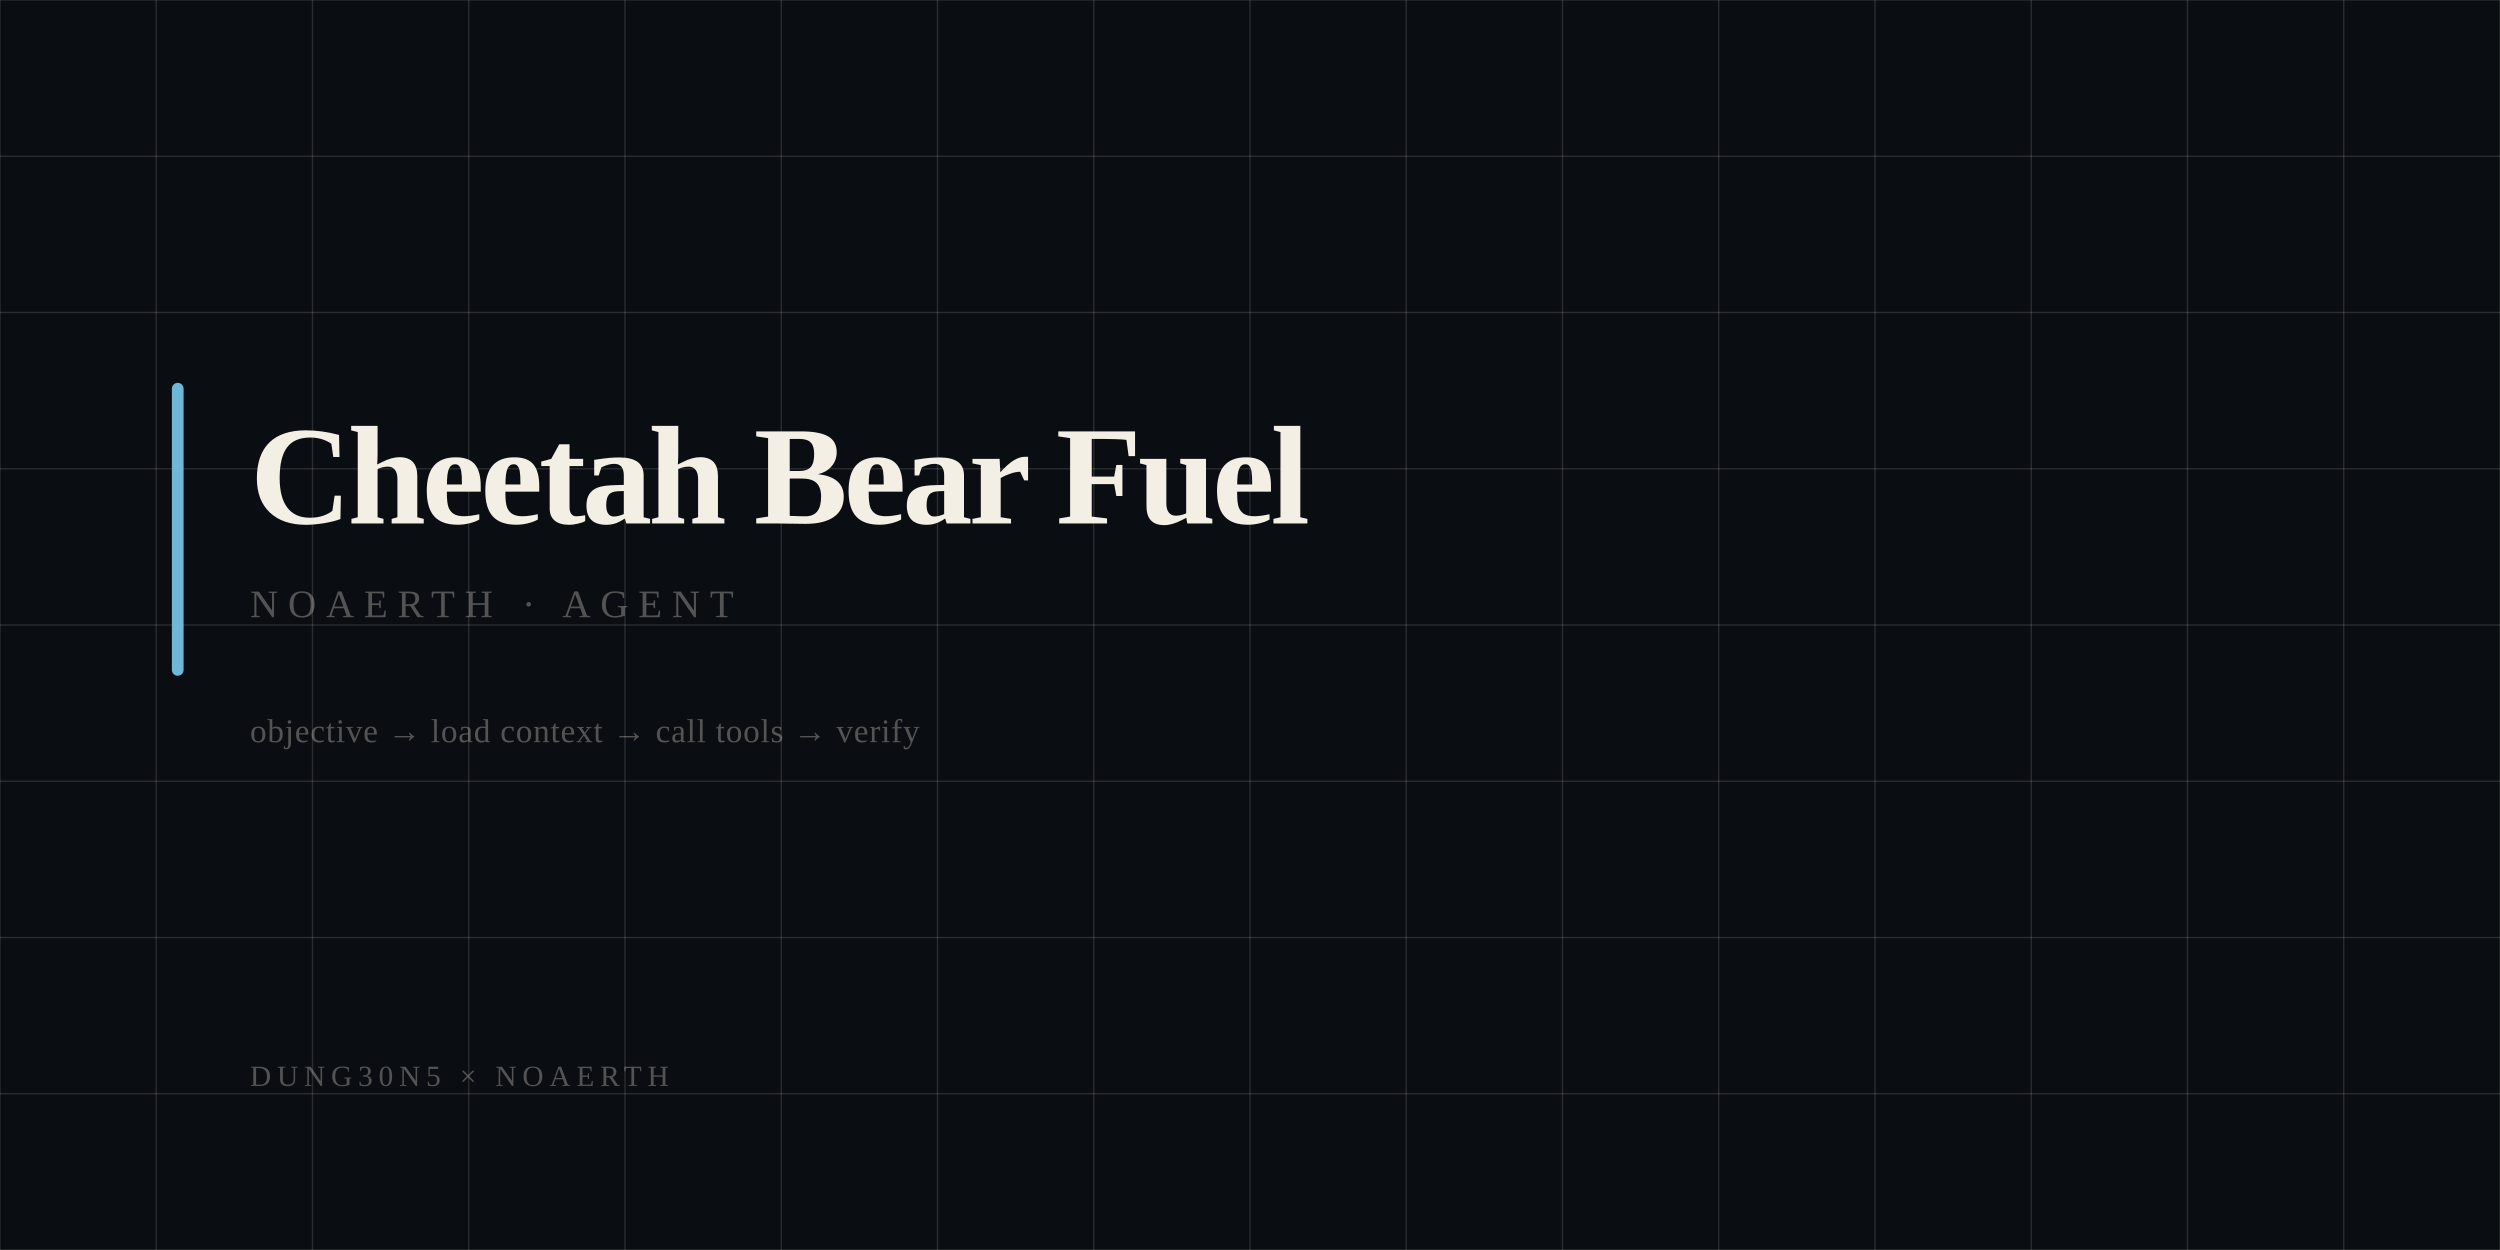
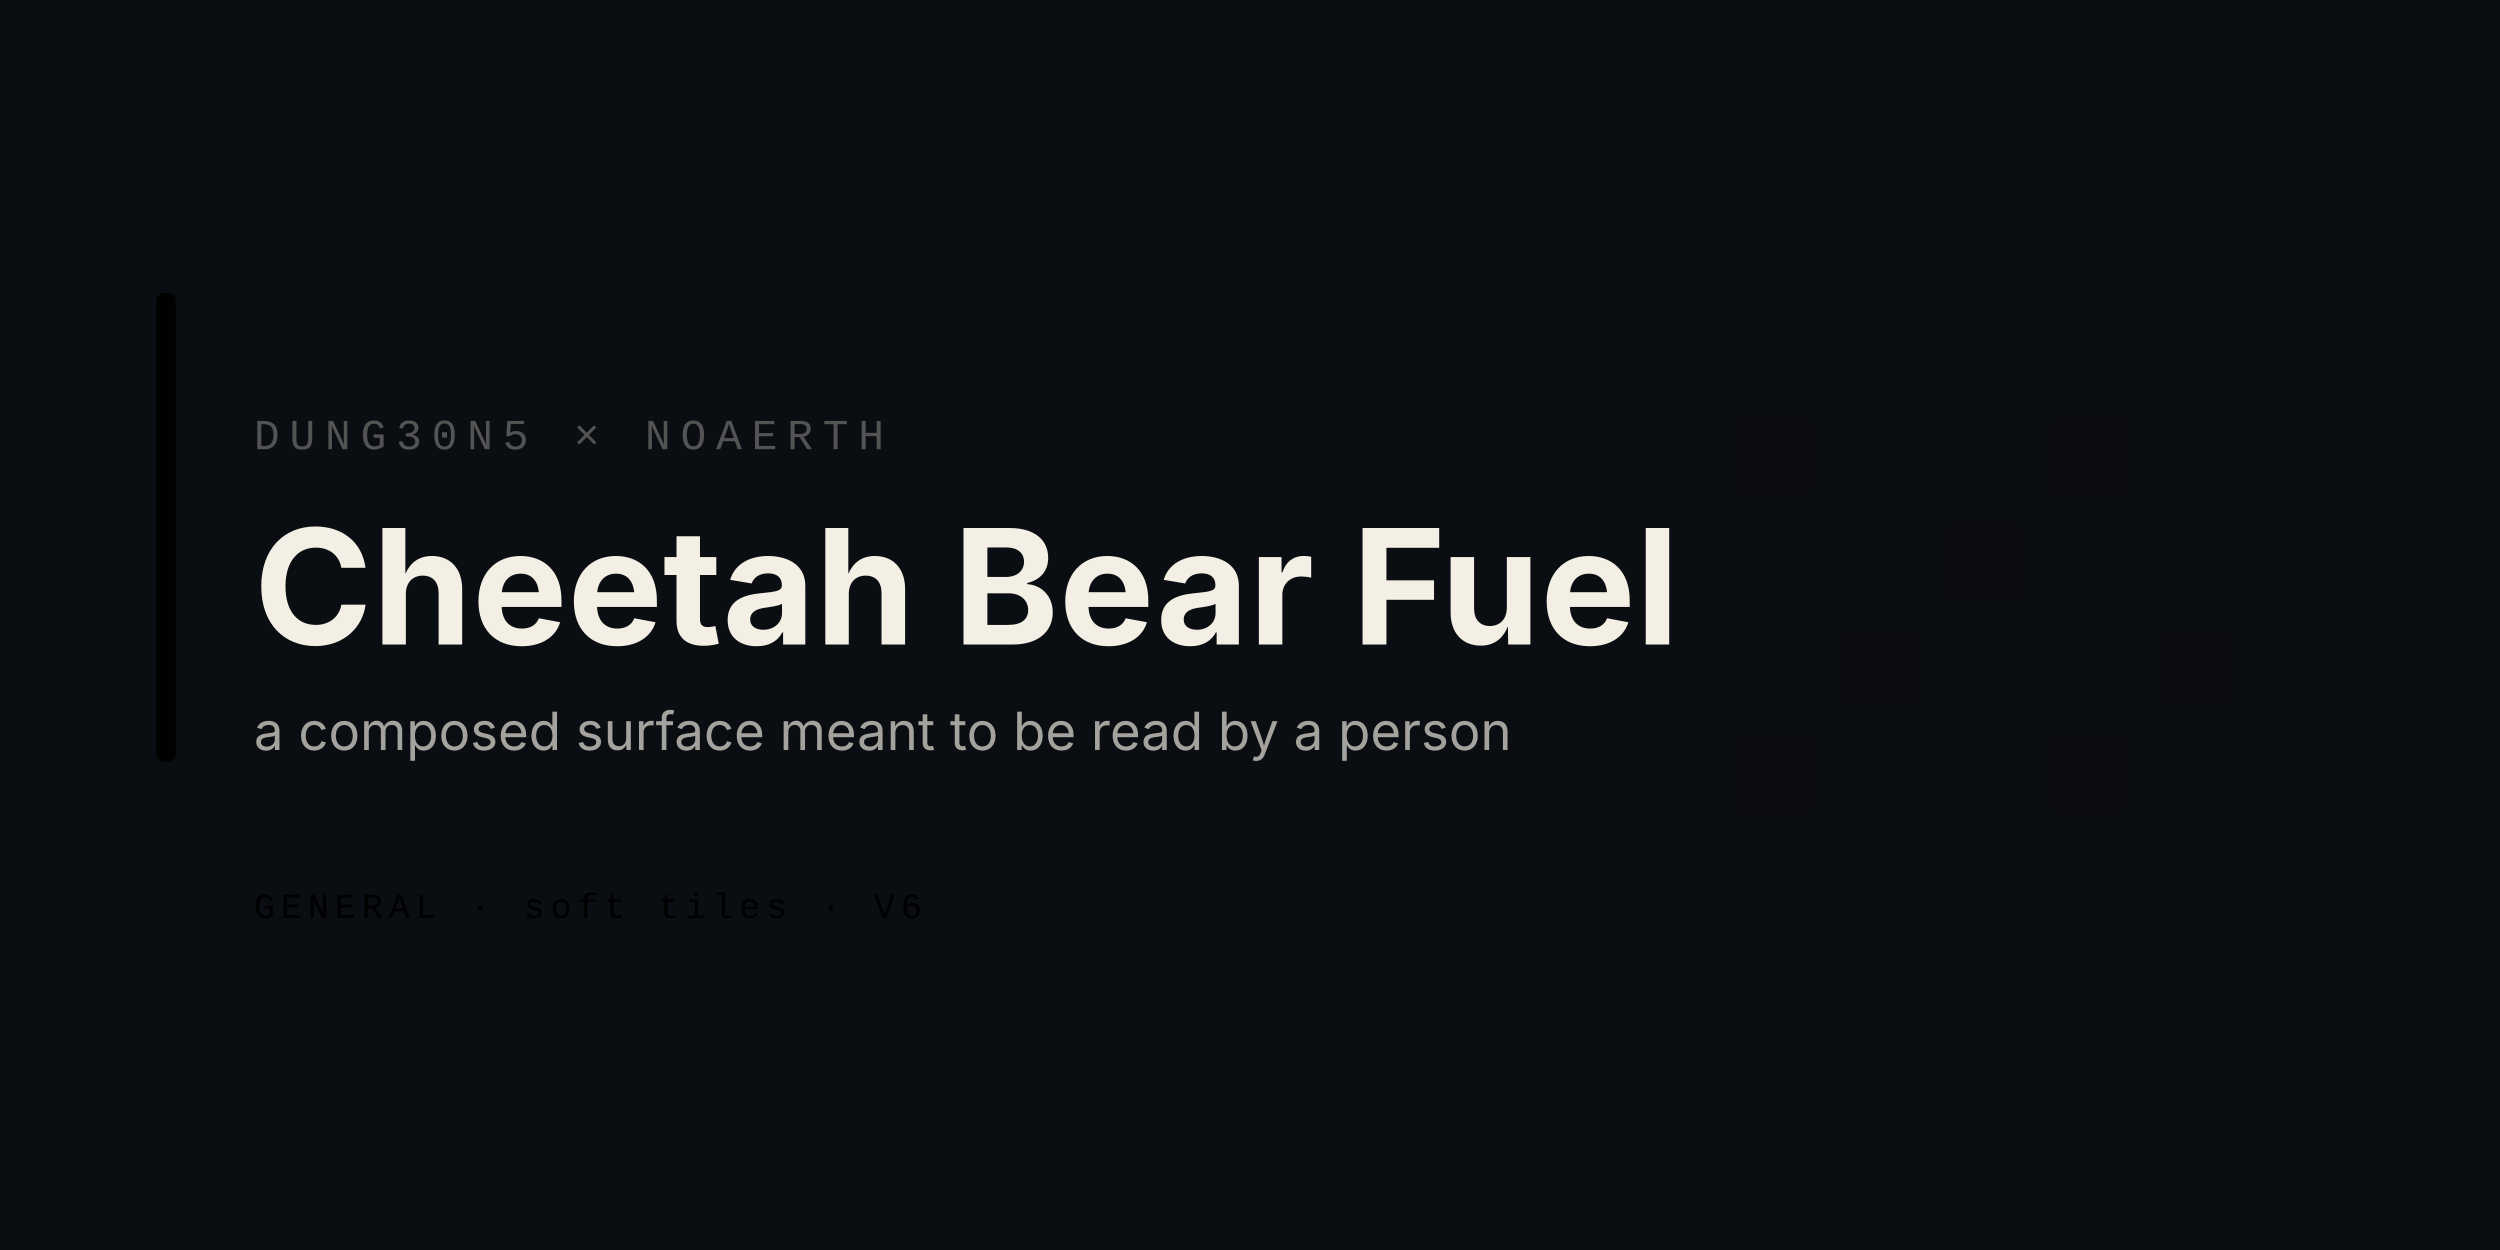
- <svg xmlns="http://www.w3.org/2000/svg" viewBox="0 0 1280 640" width="1280" height="640" role="img" aria-label="Cheetah Bear Fuel — NOAERTH project card.">
+ <svg xmlns="http://www.w3.org/2000/svg" viewBox="0 0 1280 640" width="1280" height="640" role="img" aria-label="Cheetah Bear Fuel project card">
  <rect width="1280" height="640" fill="#0a0d12" />
-   <line x1="0" y1="0" x2="0" y2="640" stroke="#f4efe424" stroke-width="0.7" />
-   <line x1="80" y1="0" x2="80" y2="640" stroke="#f4efe424" stroke-width="0.7" />
-   <line x1="160" y1="0" x2="160" y2="640" stroke="#f4efe424" stroke-width="0.7" />
-   <line x1="240" y1="0" x2="240" y2="640" stroke="#f4efe424" stroke-width="0.7" />
-   <line x1="320" y1="0" x2="320" y2="640" stroke="#f4efe424" stroke-width="0.7" />
-   <line x1="400" y1="0" x2="400" y2="640" stroke="#f4efe424" stroke-width="0.7" />
-   <line x1="480" y1="0" x2="480" y2="640" stroke="#f4efe424" stroke-width="0.7" />
-   <line x1="560" y1="0" x2="560" y2="640" stroke="#f4efe424" stroke-width="0.7" />
-   <line x1="640" y1="0" x2="640" y2="640" stroke="#f4efe424" stroke-width="0.7" />
-   <line x1="720" y1="0" x2="720" y2="640" stroke="#f4efe424" stroke-width="0.7" />
-   <line x1="800" y1="0" x2="800" y2="640" stroke="#f4efe424" stroke-width="0.7" />
-   <line x1="880" y1="0" x2="880" y2="640" stroke="#f4efe424" stroke-width="0.7" />
-   <line x1="960" y1="0" x2="960" y2="640" stroke="#f4efe424" stroke-width="0.7" />
-   <line x1="1040" y1="0" x2="1040" y2="640" stroke="#f4efe424" stroke-width="0.7" />
-   <line x1="1120" y1="0" x2="1120" y2="640" stroke="#f4efe424" stroke-width="0.7" />
-   <line x1="1200" y1="0" x2="1200" y2="640" stroke="#f4efe424" stroke-width="0.7" />
-   <line x1="1280" y1="0" x2="1280" y2="640" stroke="#f4efe424" stroke-width="0.7" />
-   <line x1="0" y1="0" x2="1280" y2="0" stroke="#f4efe424" stroke-width="0.7" />
-   <line x1="0" y1="80" x2="1280" y2="80" stroke="#f4efe424" stroke-width="0.7" />
-   <line x1="0" y1="160" x2="1280" y2="160" stroke="#f4efe424" stroke-width="0.7" />
-   <line x1="0" y1="240" x2="1280" y2="240" stroke="#f4efe424" stroke-width="0.7" />
-   <line x1="0" y1="320" x2="1280" y2="320" stroke="#f4efe424" stroke-width="0.7" />
-   <line x1="0" y1="400" x2="1280" y2="400" stroke="#f4efe424" stroke-width="0.7" />
-   <line x1="0" y1="480" x2="1280" y2="480" stroke="#f4efe424" stroke-width="0.7" />
-   <line x1="0" y1="560" x2="1280" y2="560" stroke="#f4efe424" stroke-width="0.7" />
-   <line x1="0" y1="640" x2="1280" y2="640" stroke="#f4efe424" stroke-width="0.7" />
-   <rect x="88" y="196" width="6" height="150" rx="3" fill="#6fb7d6" />
-   <text x="128" y="268" fill="#f4efe4" font-size="72" font-weight="680" letter-spacing="-2">Cheetah Bear Fuel</text>
-   <text x="128" y="316" fill="#f4efe44f" font-size="20" letter-spacing="5">NOAERTH · AGENT</text>
-   <text x="128" y="380" fill="#f4efe44f" font-size="17" letter-spacing="0.4">objective → load context → call tools → verify</text>
-   <text x="128" y="556" fill="#f4efe44f" font-size="15" letter-spacing="3">DUNG30N5 × NOAERTH</text>
+   <rect x="886" y="212" width="44" height="44" rx="6" fill="mint" fill-opacity="0.05" stroke="mint" stroke-width="1.1" stroke-opacity="0.42" />
+   <rect x="940" y="212" width="44" height="44" rx="6" fill="mint" fill-opacity="0.08" stroke="mint" stroke-width="1.1" stroke-opacity="0.42" />
+   <rect x="994" y="212" width="44" height="44" rx="6" fill="mint" fill-opacity="0.11" stroke="mint" stroke-width="1.1" stroke-opacity="0.42" />
+   <rect x="1048" y="212" width="44" height="44" rx="6" fill="mint" fill-opacity="0.05" stroke="mint" stroke-width="1.1" stroke-opacity="0.42" />
+   <rect x="1102" y="212" width="44" height="44" rx="6" fill="mint" fill-opacity="0.08" stroke="mint" stroke-width="1.1" stroke-opacity="0.42" />
+   <rect x="886" y="266" width="44" height="44" rx="6" fill="mint" fill-opacity="0.08" stroke="mint" stroke-width="1.1" stroke-opacity="0.42" />
+   <rect x="940" y="266" width="44" height="44" rx="6" fill="mint" fill-opacity="0.11" stroke="mint" stroke-width="1.1" stroke-opacity="0.42" />
+   <rect x="994" y="266" width="44" height="44" rx="6" fill="mint" fill-opacity="0.05" stroke="mint" stroke-width="1.1" stroke-opacity="0.42" />
+   <rect x="1048" y="266" width="44" height="44" rx="6" fill="mint" fill-opacity="0.08" stroke="mint" stroke-width="1.1" stroke-opacity="0.42" />
+   <rect x="1102" y="266" width="44" height="44" rx="6" fill="mint" fill-opacity="0.11" stroke="mint" stroke-width="1.1" stroke-opacity="0.42" />
+   <rect x="886" y="320" width="44" height="44" rx="6" fill="mint" fill-opacity="0.11" stroke="mint" stroke-width="1.1" stroke-opacity="0.42" />
+   <rect x="940" y="320" width="44" height="44" rx="6" fill="mint" fill-opacity="0.05" stroke="mint" stroke-width="1.1" stroke-opacity="0.42" />
+   <rect x="994" y="320" width="44" height="44" rx="6" fill="mint" fill-opacity="0.08" stroke="mint" stroke-width="1.1" stroke-opacity="0.42" />
+   <rect x="1048" y="320" width="44" height="44" rx="6" fill="mint" fill-opacity="0.11" stroke="mint" stroke-width="1.1" stroke-opacity="0.42" />
+   <rect x="1102" y="320" width="44" height="44" rx="6" fill="mint" fill-opacity="0.05" stroke="mint" stroke-width="1.1" stroke-opacity="0.42" />
+   <rect x="886" y="374" width="44" height="44" rx="6" fill="mint" fill-opacity="0.05" stroke="mint" stroke-width="1.1" stroke-opacity="0.42" />
+   <rect x="940" y="374" width="44" height="44" rx="6" fill="mint" fill-opacity="0.08" stroke="mint" stroke-width="1.1" stroke-opacity="0.42" />
+   <rect x="994" y="374" width="44" height="44" rx="6" fill="mint" fill-opacity="0.11" stroke="mint" stroke-width="1.1" stroke-opacity="0.42" />
+   <rect x="1048" y="374" width="44" height="44" rx="6" fill="mint" fill-opacity="0.05" stroke="mint" stroke-width="1.1" stroke-opacity="0.42" />
+   <rect x="1102" y="374" width="44" height="44" rx="6" fill="mint" fill-opacity="0.08" stroke="mint" stroke-width="1.1" stroke-opacity="0.42" />
+   <rect x="80" y="150" width="10" height="240" rx="4" fill="mint" opacity="0.9" />
+   <text x="130" y="230" font-family="ui-monospace, SFMono-Regular, Menlo, Monaco, Consolas, 'Liberation Mono', monospace" font-size="22" letter-spacing="5" fill="#f4efe44f">DUNG30N5 × NOAERTH</text>
+   <text x="130" y="330" font-family="-apple-system, BlinkMacSystemFont, 'Segoe UI', Inter, Helvetica, Arial, sans-serif" font-size="82" font-weight="700" fill="#f4efe4">Cheetah Bear Fuel</text>
+   <text x="130" y="384" font-family="-apple-system, BlinkMacSystemFont, 'Segoe UI', Inter, Helvetica, Arial, sans-serif" font-size="27" fill="#f4efe4a8">a composed surface meant to be read by a person</text>
+   <text x="130" y="470" font-family="ui-monospace, SFMono-Regular, Menlo, Monaco, Consolas, 'Liberation Mono', monospace" font-size="18" fill="mint" letter-spacing="3">GENERAL · soft tiles · V6</text>
</svg>
